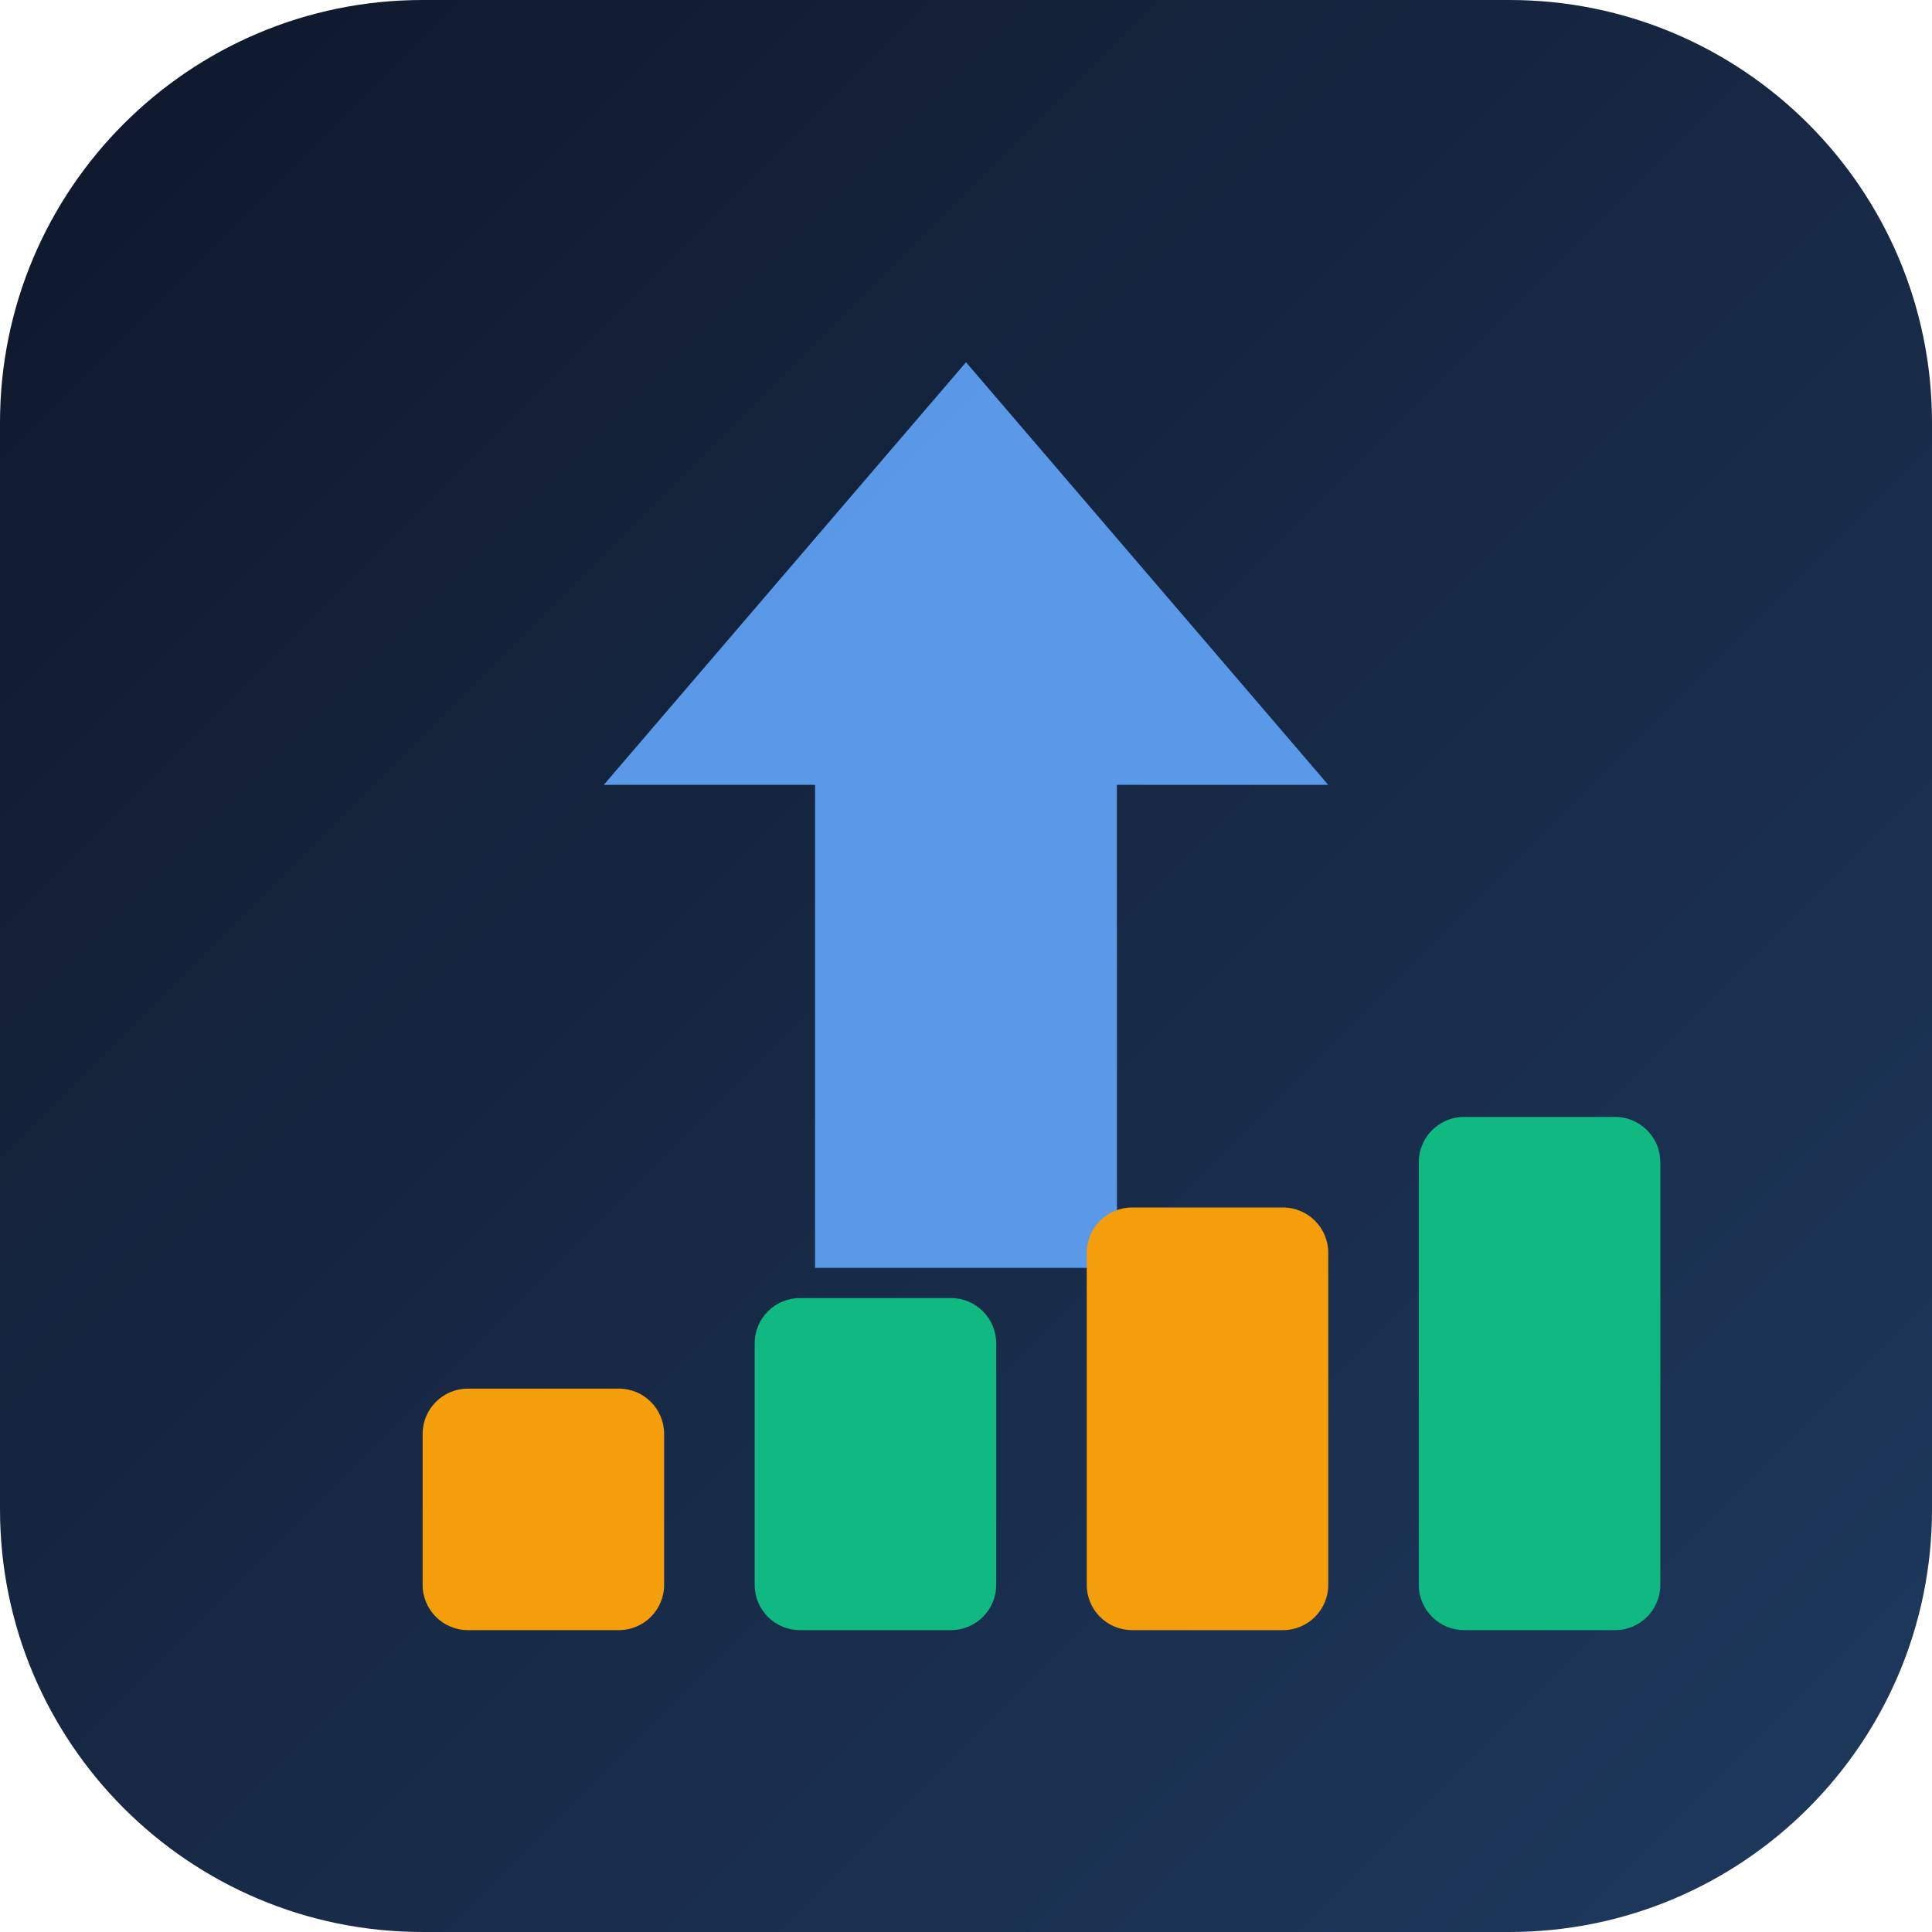
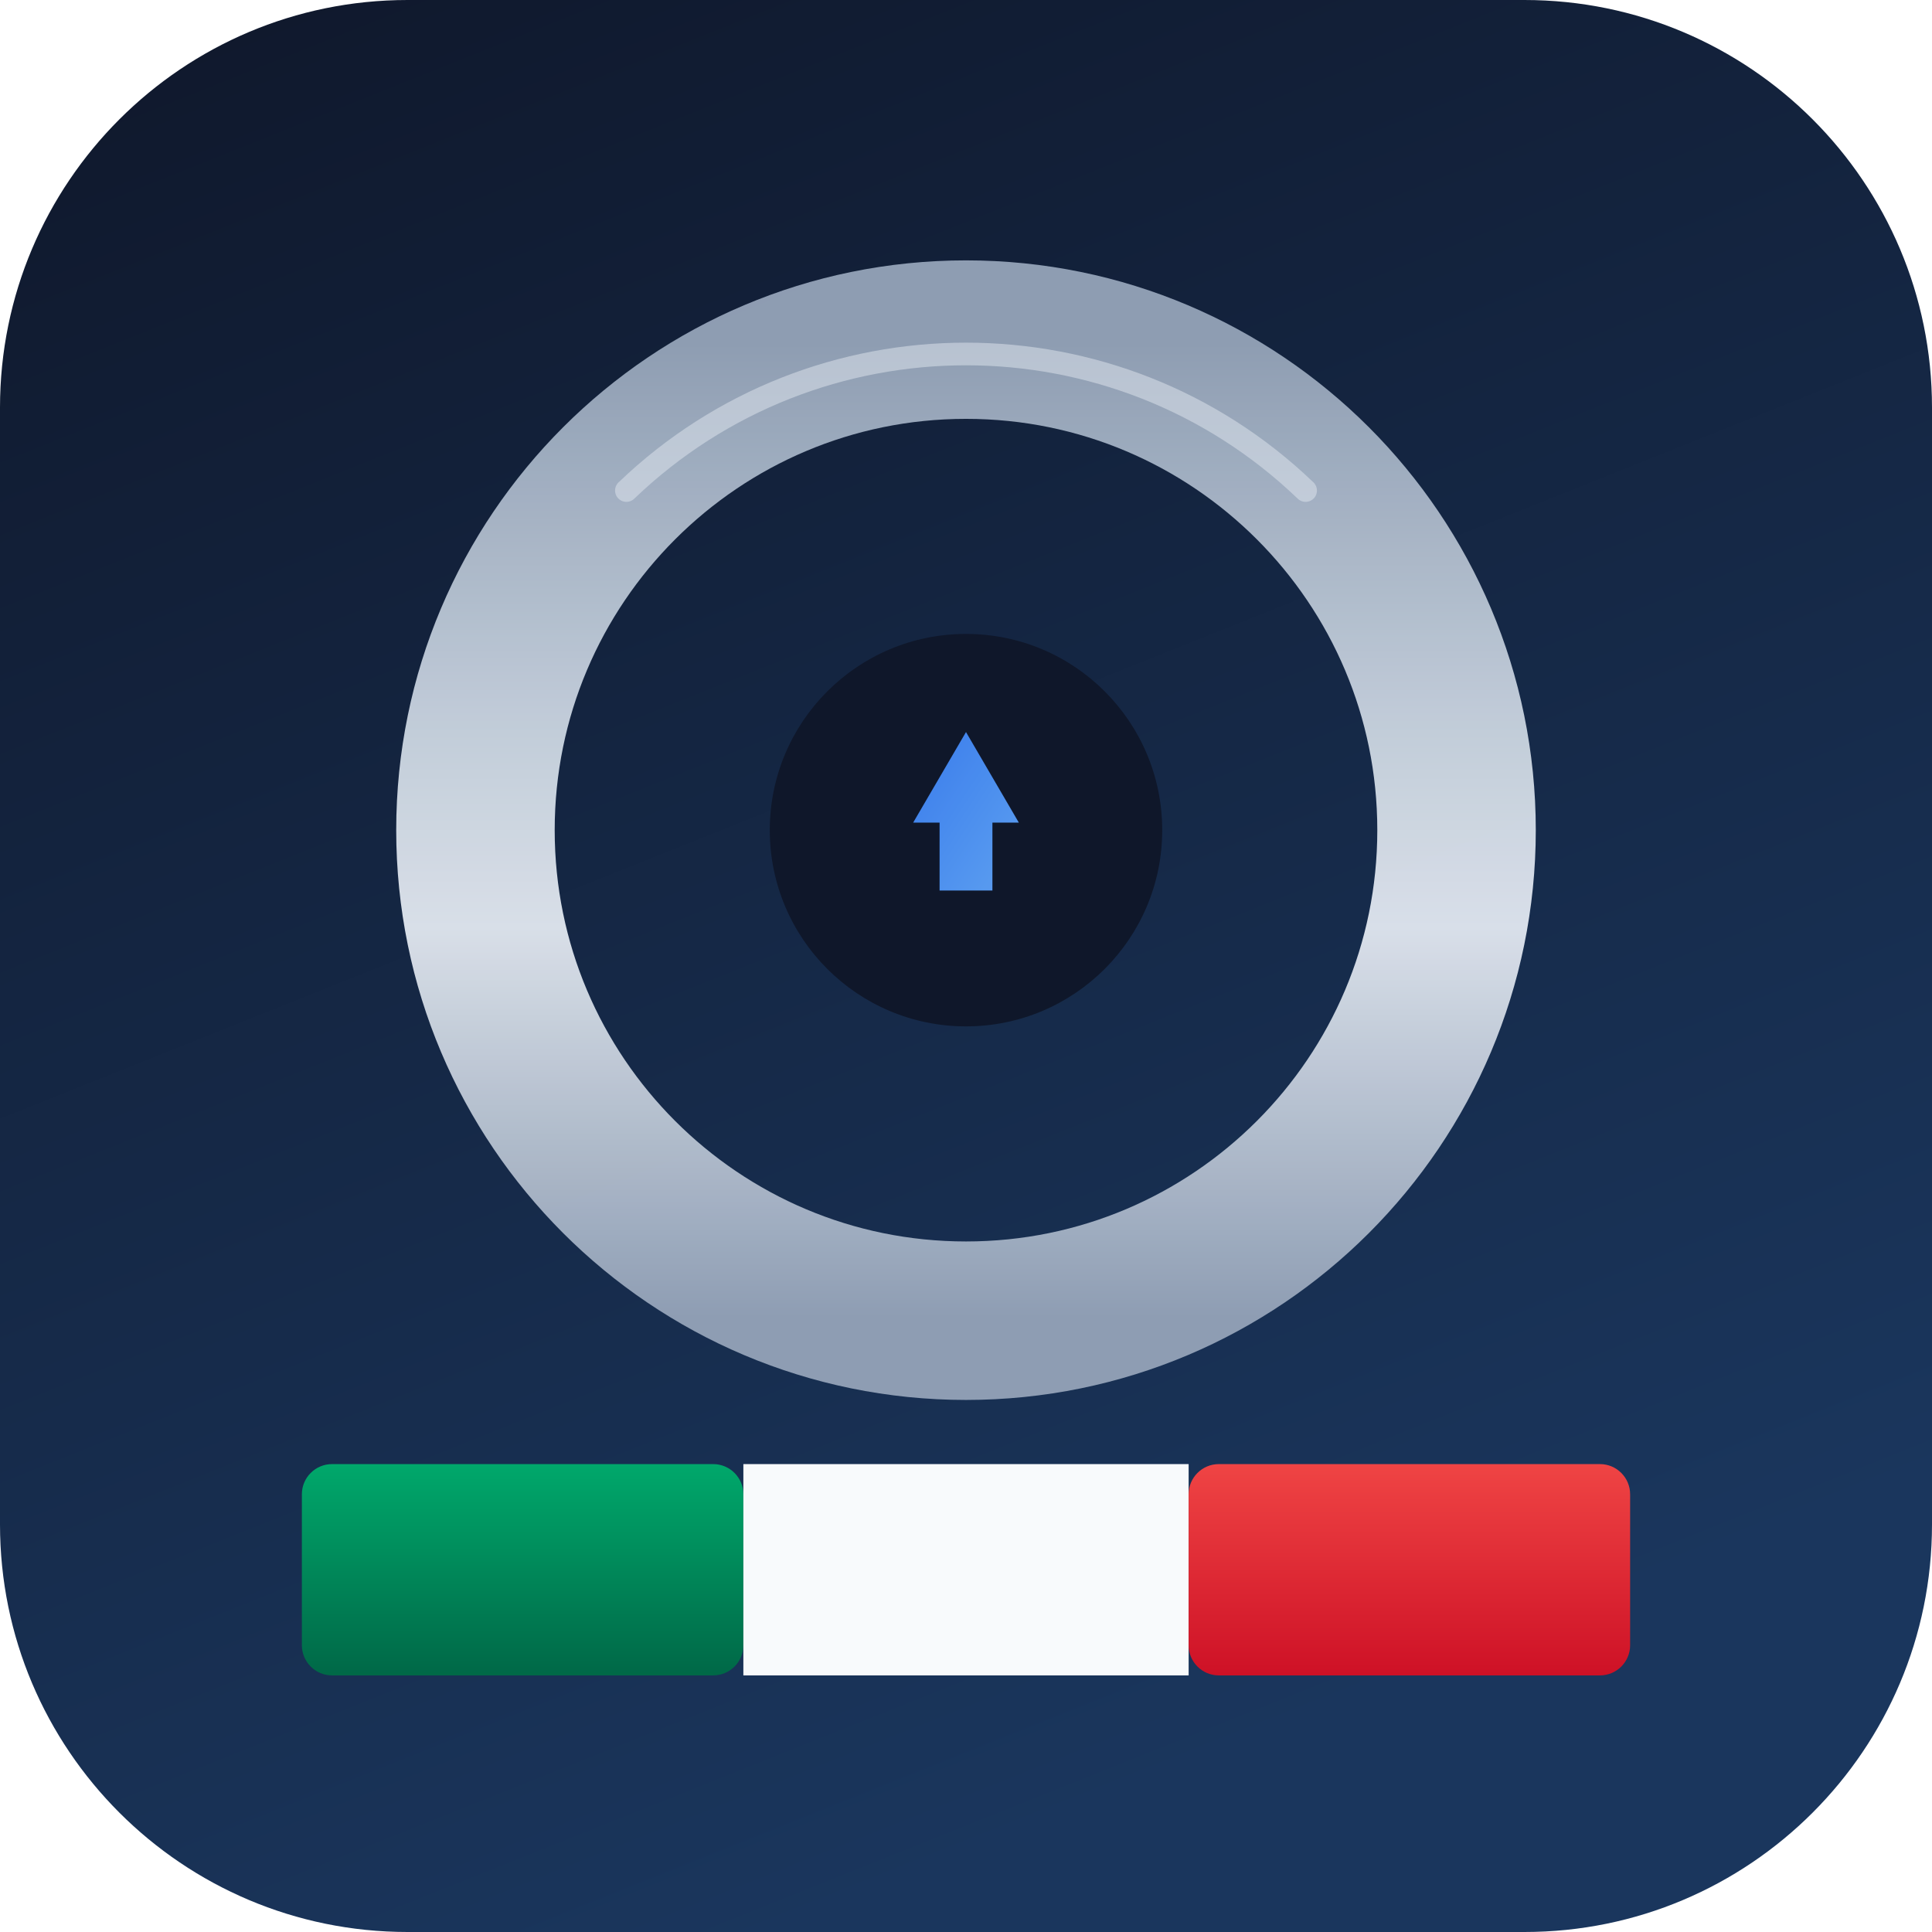
- <svg xmlns="http://www.w3.org/2000/svg" viewBox="0 0 64 64">
+ <svg xmlns="http://www.w3.org/2000/svg" viewBox="0 0 512 512">
  <defs>
-     <linearGradient id="bg" x1="0" y1="0" x2="1" y2="1">
+     <linearGradient id="bg" x1="0" y1="0" x2="0.4" y2="1">
      <stop offset="0%" stop-color="#0f172a" />
-       <stop offset="100%" stop-color="#1e3a5f" />
+       <stop offset="100%" stop-color="#1a365d" />
+     </linearGradient>
+     <linearGradient id="steel" x1="0" y1="0" x2="0" y2="1">
+       <stop offset="0%" stop-color="#94a3b8" />
+       <stop offset="40%" stop-color="#cbd5e1" />
+       <stop offset="60%" stop-color="#e2e8f0" />
+       <stop offset="100%" stop-color="#94a3b8" />
+     </linearGradient>
+     <linearGradient id="accent" x1="0" y1="0" x2="1" y2="1">
+       <stop offset="0%" stop-color="#3b82f6" />
+       <stop offset="100%" stop-color="#60a5fa" />
+     </linearGradient>
+     <linearGradient id="green" x1="0" y1="1" x2="0" y2="0">
+       <stop offset="0%" stop-color="#006847" />
+       <stop offset="100%" stop-color="#00a86b" />
+     </linearGradient>
+     <linearGradient id="red" x1="0" y1="1" x2="0" y2="0">
+       <stop offset="0%" stop-color="#ce1126" />
+       <stop offset="100%" stop-color="#ef4444" />
    </linearGradient>
  </defs>
-   <rect width="64" height="64" rx="14" fill="url(#bg)" />
-   <path d="M32 12 L44 26 L37 26 L37 42 L27 42 L27 26 L20 26 Z" fill="#60a5fa" opacity="0.9" />
-   <rect x="14" y="46" width="8" height="8" rx="1.5" fill="#f59e0b" />
-   <rect x="25" y="43" width="8" height="11" rx="1.5" fill="#10b981" />
-   <rect x="36" y="40" width="8" height="14" rx="1.5" fill="#f59e0b" />
-   <rect x="47" y="37" width="8" height="17" rx="1.5" fill="#10b981" />
+   <rect width="512" height="512" rx="108" fill="url(#bg)" />
+   <g transform="translate(256, 220)">
+     <ellipse cx="0" cy="0" rx="130" ry="130" fill="none" stroke="url(#steel)" stroke-width="42" opacity="0.95" />
+     <ellipse cx="0" cy="0" rx="52" ry="52" fill="#0f172a" />
+     <path d="M-90,-90 A130,130 0 0,1 90,-90" fill="none" stroke="#e2e8f0" stroke-width="6" opacity="0.5" stroke-linecap="round" />
+   </g>
+   <rect x="80" y="388" width="117" height="56" rx="8" fill="url(#green)" />
+   <rect x="197" y="388" width="118" height="56" rx="0" fill="#f8fafc" />
+   <rect x="315" y="388" width="117" height="56" rx="8" fill="url(#red)" />
+   <g transform="translate(256, 218)">
+     <path d="M0,-24 L14,0 L7,0 L7,18 L-7,18 L-7,0 L-14,0 Z" fill="url(#accent)" opacity="0.95" />
+   </g>
</svg>
